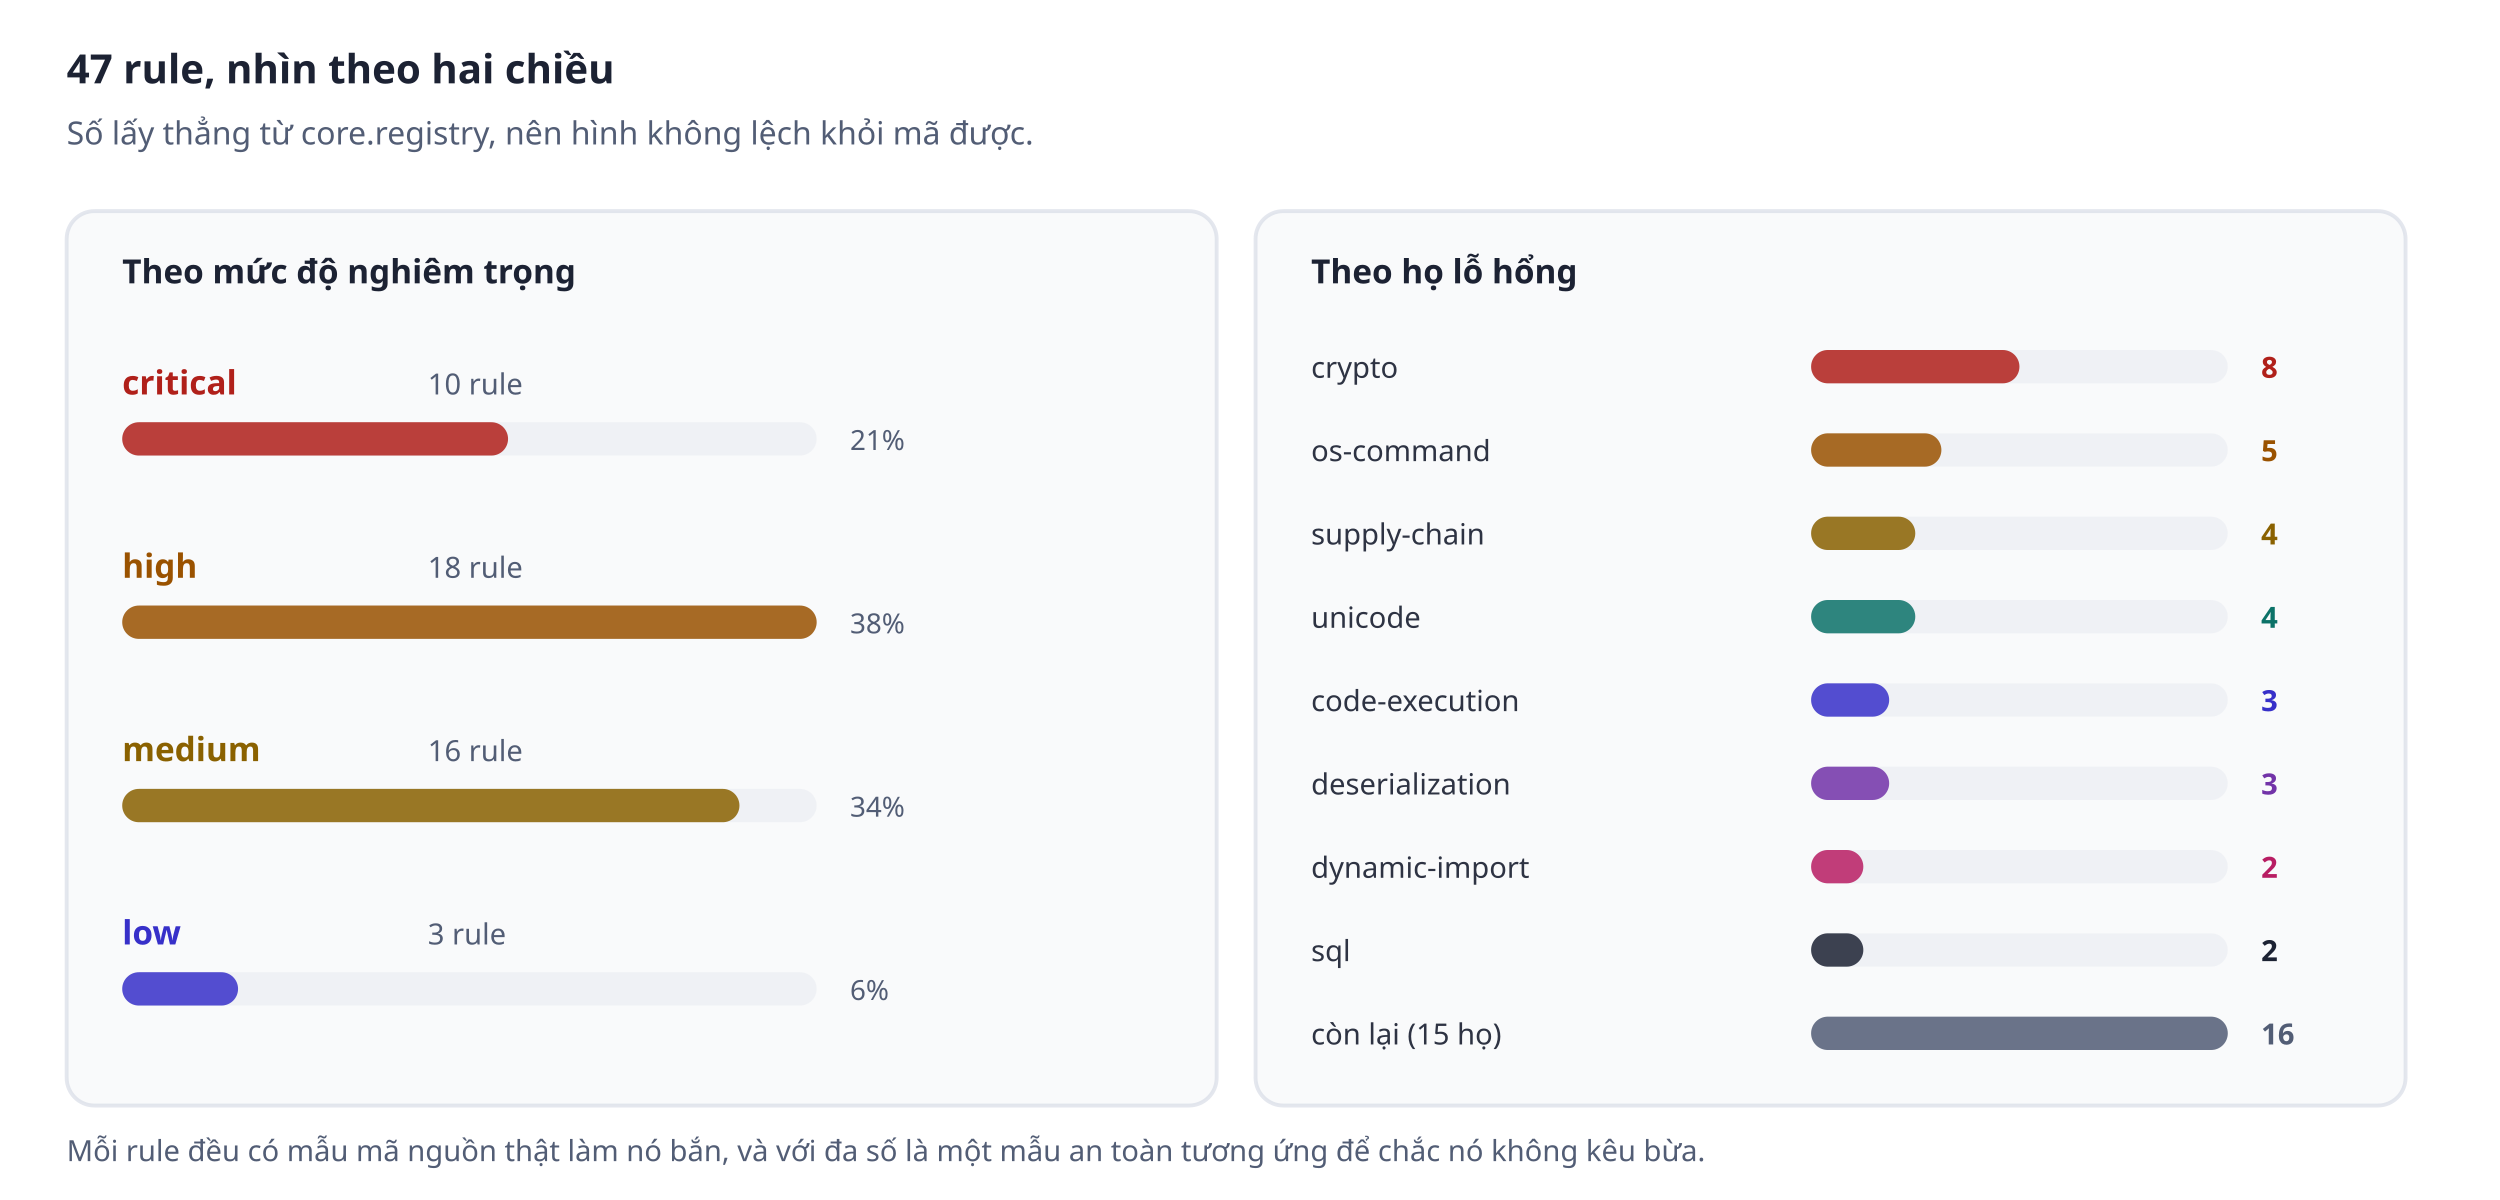
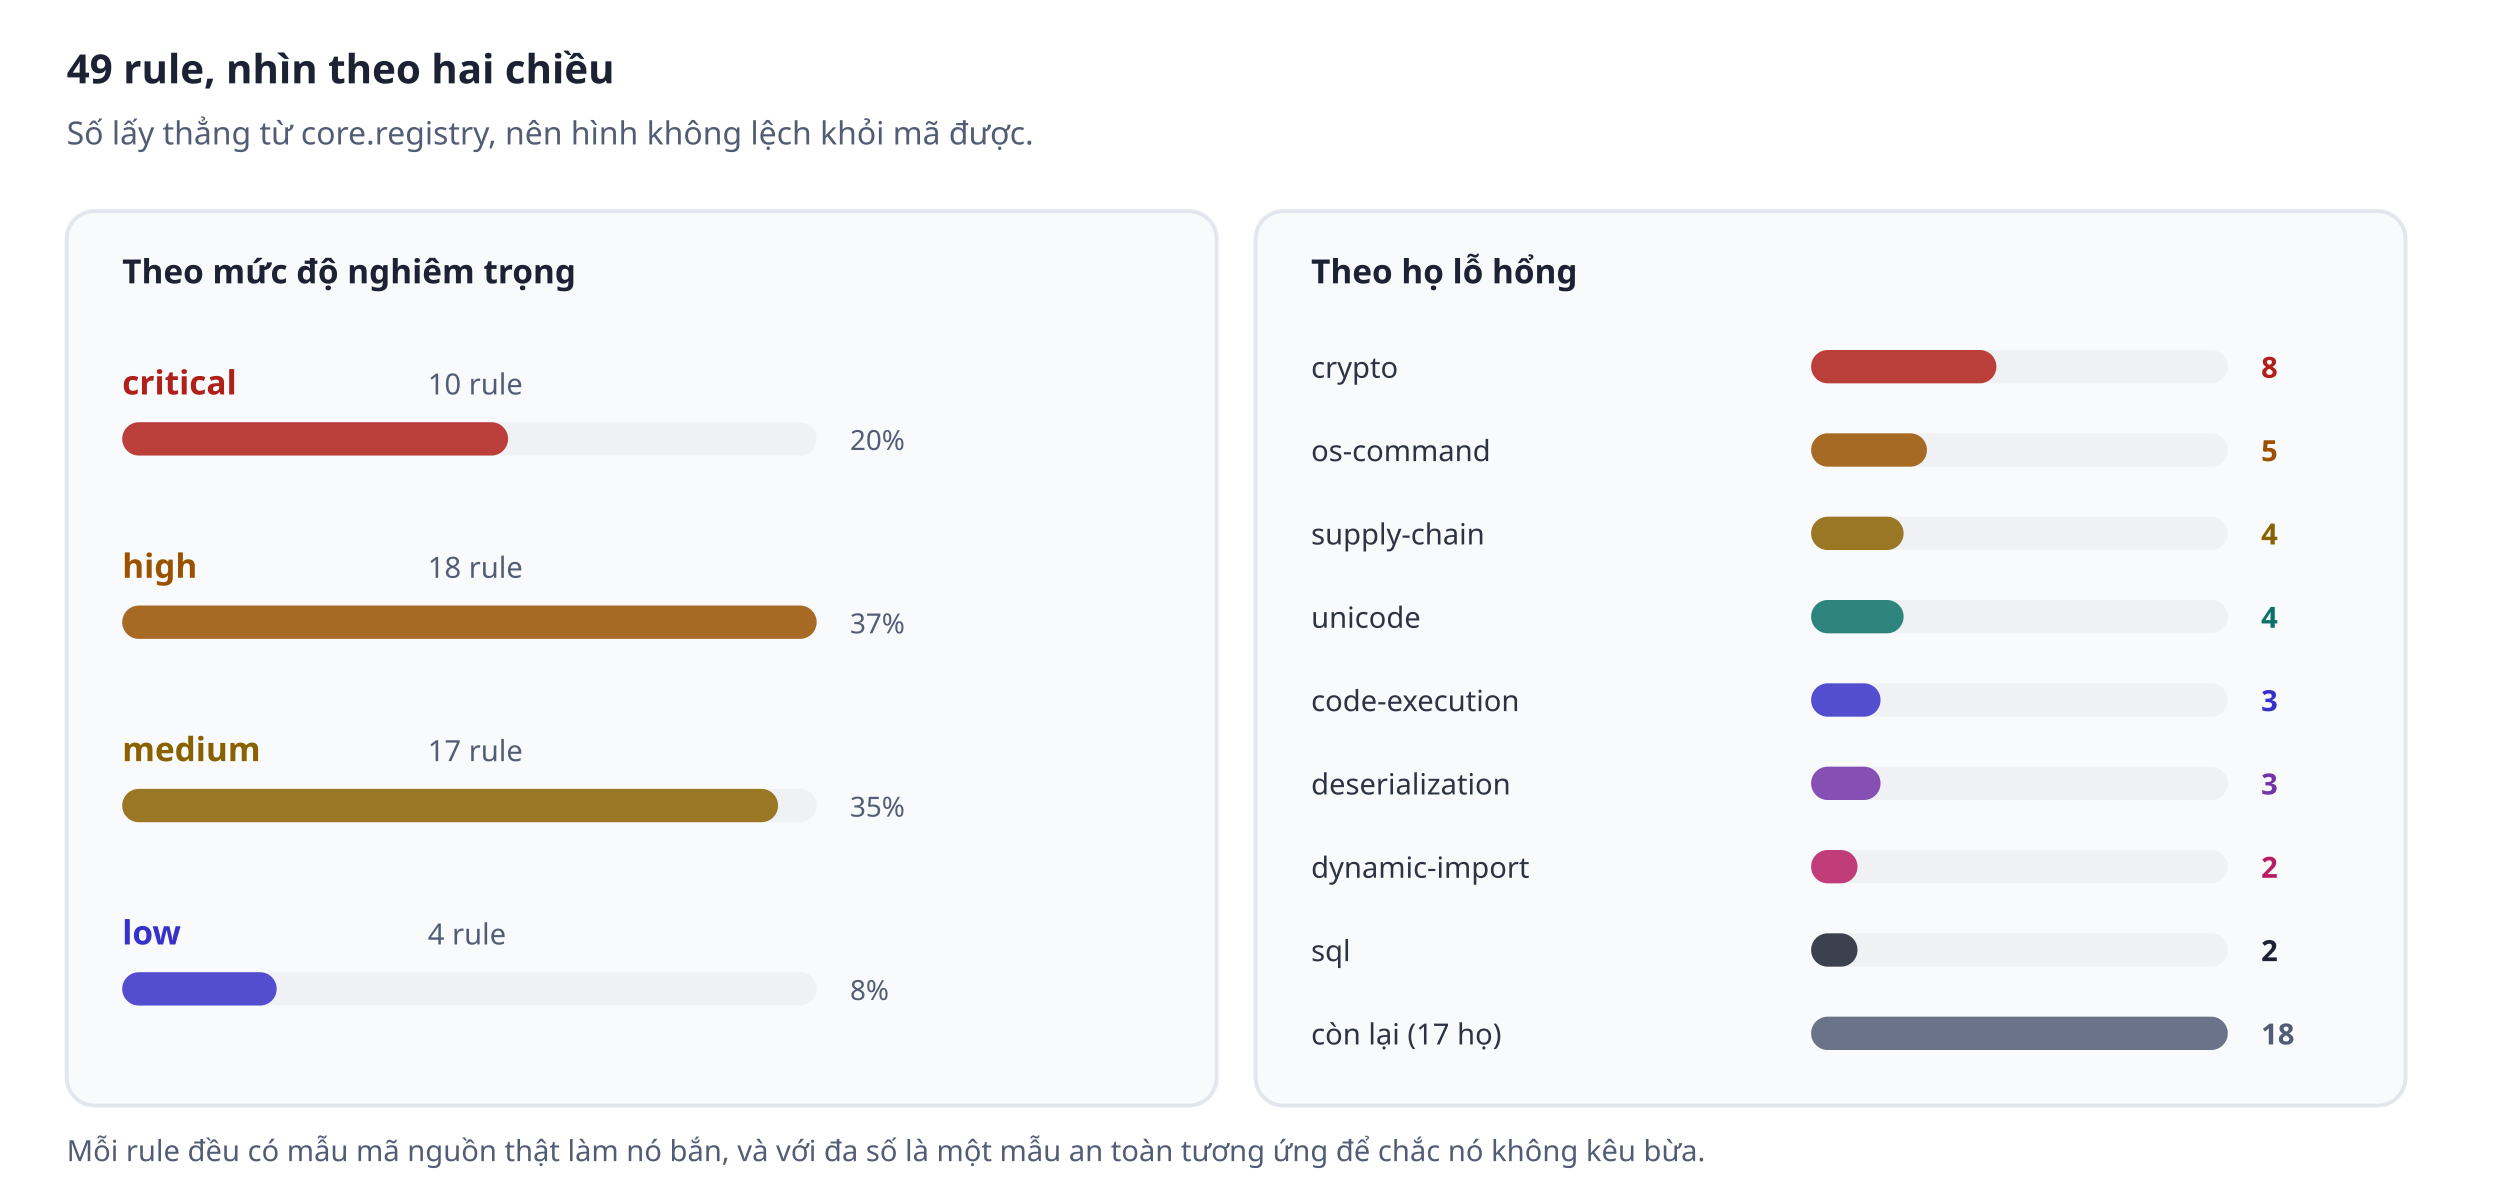
<svg xmlns="http://www.w3.org/2000/svg" viewBox="0 0 900 432" width="900" height="432" role="img">
  <defs>
    <marker id="alight" viewBox="0 0 10 10" refX="9" refY="5" markerWidth="6" markerHeight="6" orient="auto-start-reverse">
      <path d="M 0 0 L 10 5 L 0 10 z" fill="#525d75" opacity="0.75" />
    </marker>
  </defs>
-   <text x="24" y="30" font-family="Segoe UI, system-ui, -apple-system, sans-serif" font-size="14.5" fill="#1c2233" text-anchor="start" font-weight="700">47 rule, nhìn theo hai chiều</text>
+   <text x="24" y="30" font-family="Segoe UI, system-ui, -apple-system, sans-serif" font-size="14.5" fill="#1c2233" text-anchor="start" font-weight="700">49 rule, nhìn theo hai chiều</text>
  <text x="24" y="52" font-family="Segoe UI, system-ui, -apple-system, sans-serif" font-size="11.5" fill="#525d75" text-anchor="start" font-weight="400">Số lấy thẳng từ core.registry, nên hình không lệch khỏi mã được.</text>
  <rect x="24" y="76" width="414" height="322" rx="10" fill="#c9cfdd" opacity="0.11" />
  <rect x="24" y="76" width="414" height="322" rx="10" fill="none" stroke="#c9cfdd" stroke-width="1.4" opacity="0.50" />
  <text x="44" y="102" font-family="Segoe UI, system-ui, -apple-system, sans-serif" font-size="12" fill="#1c2233" text-anchor="start" font-weight="700">Theo mức độ nghiêm trọng</text>
  <text x="44" y="142" font-family="Segoe UI, system-ui, -apple-system, sans-serif" font-size="12" fill="#b0201a" text-anchor="start" font-weight="700">critical</text>
  <text x="154" y="142" font-family="Segoe UI, system-ui, -apple-system, sans-serif" font-size="10.5" fill="#525d75" text-anchor="start" font-weight="400">10 rule</text>
  <rect x="44" y="152" width="250" height="12" rx="6.0" fill="#c9cfdd" opacity="0.20" />
  <rect x="44" y="152" width="138.9" height="12" rx="6" fill="#b0201a" opacity="0.85" />
-   <text x="306" y="162" font-family="Segoe UI, system-ui, -apple-system, sans-serif" font-size="10" fill="#525d75" text-anchor="start" font-weight="400">21%</text>
+   <text x="306" y="162" font-family="Segoe UI, system-ui, -apple-system, sans-serif" font-size="10" fill="#525d75" text-anchor="start" font-weight="400">20%</text>
  <text x="44" y="208" font-family="Segoe UI, system-ui, -apple-system, sans-serif" font-size="12" fill="#9a5200" text-anchor="start" font-weight="700">high</text>
  <text x="154" y="208" font-family="Segoe UI, system-ui, -apple-system, sans-serif" font-size="10.5" fill="#525d75" text-anchor="start" font-weight="400">18 rule</text>
  <rect x="44" y="218" width="250" height="12" rx="6.0" fill="#c9cfdd" opacity="0.20" />
  <rect x="44" y="218" width="250" height="12" rx="6" fill="#9a5200" opacity="0.85" />
-   <text x="306" y="228" font-family="Segoe UI, system-ui, -apple-system, sans-serif" font-size="10" fill="#525d75" text-anchor="start" font-weight="400">38%</text>
+   <text x="306" y="228" font-family="Segoe UI, system-ui, -apple-system, sans-serif" font-size="10" fill="#525d75" text-anchor="start" font-weight="400">37%</text>
  <text x="44" y="274" font-family="Segoe UI, system-ui, -apple-system, sans-serif" font-size="12" fill="#8a6100" text-anchor="start" font-weight="700">medium</text>
-   <text x="154" y="274" font-family="Segoe UI, system-ui, -apple-system, sans-serif" font-size="10.5" fill="#525d75" text-anchor="start" font-weight="400">16 rule</text>
+   <text x="154" y="274" font-family="Segoe UI, system-ui, -apple-system, sans-serif" font-size="10.5" fill="#525d75" text-anchor="start" font-weight="400">17 rule</text>
  <rect x="44" y="284" width="250" height="12" rx="6.0" fill="#c9cfdd" opacity="0.20" />
-   <rect x="44" y="284" width="222.2" height="12" rx="6" fill="#8a6100" opacity="0.85" />
-   <text x="306" y="294" font-family="Segoe UI, system-ui, -apple-system, sans-serif" font-size="10" fill="#525d75" text-anchor="start" font-weight="400">34%</text>
+   <rect x="44" y="284" width="236.1" height="12" rx="6" fill="#8a6100" opacity="0.85" />
+   <text x="306" y="294" font-family="Segoe UI, system-ui, -apple-system, sans-serif" font-size="10" fill="#525d75" text-anchor="start" font-weight="400">35%</text>
  <text x="44" y="340" font-family="Segoe UI, system-ui, -apple-system, sans-serif" font-size="12" fill="#3730c9" text-anchor="start" font-weight="700">low</text>
-   <text x="154" y="340" font-family="Segoe UI, system-ui, -apple-system, sans-serif" font-size="10.5" fill="#525d75" text-anchor="start" font-weight="400">3 rule</text>
+   <text x="154" y="340" font-family="Segoe UI, system-ui, -apple-system, sans-serif" font-size="10.5" fill="#525d75" text-anchor="start" font-weight="400">4 rule</text>
  <rect x="44" y="350" width="250" height="12" rx="6.0" fill="#c9cfdd" opacity="0.20" />
-   <rect x="44" y="350" width="41.7" height="12" rx="6" fill="#3730c9" opacity="0.85" />
-   <text x="306" y="360" font-family="Segoe UI, system-ui, -apple-system, sans-serif" font-size="10" fill="#525d75" text-anchor="start" font-weight="400">6%</text>
+   <rect x="44" y="350" width="55.6" height="12" rx="6" fill="#3730c9" opacity="0.85" />
+   <text x="306" y="360" font-family="Segoe UI, system-ui, -apple-system, sans-serif" font-size="10" fill="#525d75" text-anchor="start" font-weight="400">8%</text>
  <rect x="452" y="76" width="414" height="322" rx="10" fill="#c9cfdd" opacity="0.11" />
  <rect x="452" y="76" width="414" height="322" rx="10" fill="none" stroke="#c9cfdd" stroke-width="1.4" opacity="0.50" />
  <text x="472" y="102" font-family="Segoe UI, system-ui, -apple-system, sans-serif" font-size="12" fill="#1c2233" text-anchor="start" font-weight="700">Theo họ lỗ hổng</text>
  <text x="472" y="136" font-family="Segoe UI, system-ui, -apple-system, sans-serif" font-size="10.5" fill="#1c2233" text-anchor="start" font-weight="400" opacity="0.92">crypto</text>
  <rect x="652" y="126" width="150" height="12" rx="6.0" fill="#c9cfdd" opacity="0.20" />
-   <rect x="652" y="126" width="75" height="12" rx="6" fill="#b0201a" opacity="0.85" />
+   <rect x="652" y="126" width="66.7" height="12" rx="6" fill="#b0201a" opacity="0.85" />
  <text x="814" y="136" font-family="Segoe UI, system-ui, -apple-system, sans-serif" font-size="10.5" fill="#b0201a" text-anchor="start" font-weight="700">8</text>
  <text x="472" y="166" font-family="Segoe UI, system-ui, -apple-system, sans-serif" font-size="10.5" fill="#1c2233" text-anchor="start" font-weight="400" opacity="0.92">os-command</text>
  <rect x="652" y="156" width="150" height="12" rx="6.0" fill="#c9cfdd" opacity="0.20" />
-   <rect x="652" y="156" width="46.9" height="12" rx="6" fill="#9a5200" opacity="0.85" />
+   <rect x="652" y="156" width="41.7" height="12" rx="6" fill="#9a5200" opacity="0.85" />
  <text x="814" y="166" font-family="Segoe UI, system-ui, -apple-system, sans-serif" font-size="10.5" fill="#9a5200" text-anchor="start" font-weight="700">5</text>
  <text x="472" y="196" font-family="Segoe UI, system-ui, -apple-system, sans-serif" font-size="10.5" fill="#1c2233" text-anchor="start" font-weight="400" opacity="0.92">supply-chain</text>
  <rect x="652" y="186" width="150" height="12" rx="6.0" fill="#c9cfdd" opacity="0.20" />
-   <rect x="652" y="186" width="37.5" height="12" rx="6" fill="#8a6100" opacity="0.85" />
+   <rect x="652" y="186" width="33.3" height="12" rx="6" fill="#8a6100" opacity="0.85" />
  <text x="814" y="196" font-family="Segoe UI, system-ui, -apple-system, sans-serif" font-size="10.5" fill="#8a6100" text-anchor="start" font-weight="700">4</text>
  <text x="472" y="226" font-family="Segoe UI, system-ui, -apple-system, sans-serif" font-size="10.5" fill="#1c2233" text-anchor="start" font-weight="400" opacity="0.92">unicode</text>
  <rect x="652" y="216" width="150" height="12" rx="6.0" fill="#c9cfdd" opacity="0.20" />
-   <rect x="652" y="216" width="37.5" height="12" rx="6" fill="#0c7268" opacity="0.85" />
+   <rect x="652" y="216" width="33.3" height="12" rx="6" fill="#0c7268" opacity="0.85" />
  <text x="814" y="226" font-family="Segoe UI, system-ui, -apple-system, sans-serif" font-size="10.5" fill="#0c7268" text-anchor="start" font-weight="700">4</text>
  <text x="472" y="256" font-family="Segoe UI, system-ui, -apple-system, sans-serif" font-size="10.5" fill="#1c2233" text-anchor="start" font-weight="400" opacity="0.92">code-execution</text>
  <rect x="652" y="246" width="150" height="12" rx="6.0" fill="#c9cfdd" opacity="0.20" />
-   <rect x="652" y="246" width="28.1" height="12" rx="6" fill="#3730c9" opacity="0.85" />
+   <rect x="652" y="246" width="25" height="12" rx="6" fill="#3730c9" opacity="0.85" />
  <text x="814" y="256" font-family="Segoe UI, system-ui, -apple-system, sans-serif" font-size="10.5" fill="#3730c9" text-anchor="start" font-weight="700">3</text>
  <text x="472" y="286" font-family="Segoe UI, system-ui, -apple-system, sans-serif" font-size="10.5" fill="#1c2233" text-anchor="start" font-weight="400" opacity="0.92">deserialization</text>
  <rect x="652" y="276" width="150" height="12" rx="6.0" fill="#c9cfdd" opacity="0.20" />
-   <rect x="652" y="276" width="28.1" height="12" rx="6" fill="#7233a8" opacity="0.85" />
+   <rect x="652" y="276" width="25" height="12" rx="6" fill="#7233a8" opacity="0.85" />
  <text x="814" y="286" font-family="Segoe UI, system-ui, -apple-system, sans-serif" font-size="10.5" fill="#7233a8" text-anchor="start" font-weight="700">3</text>
  <text x="472" y="316" font-family="Segoe UI, system-ui, -apple-system, sans-serif" font-size="10.5" fill="#1c2233" text-anchor="start" font-weight="400" opacity="0.92">dynamic-import</text>
  <rect x="652" y="306" width="150" height="12" rx="6.0" fill="#c9cfdd" opacity="0.20" />
-   <rect x="652" y="306" width="18.8" height="12" rx="6" fill="#b81d63" opacity="0.85" />
+   <rect x="652" y="306" width="16.7" height="12" rx="6" fill="#b81d63" opacity="0.85" />
  <text x="814" y="316" font-family="Segoe UI, system-ui, -apple-system, sans-serif" font-size="10.5" fill="#b81d63" text-anchor="start" font-weight="700">2</text>
  <text x="472" y="346" font-family="Segoe UI, system-ui, -apple-system, sans-serif" font-size="10.5" fill="#1c2233" text-anchor="start" font-weight="400" opacity="0.92">sql</text>
  <rect x="652" y="336" width="150" height="12" rx="6.0" fill="#c9cfdd" opacity="0.20" />
-   <rect x="652" y="336" width="18.8" height="12" rx="6" fill="#1c2233" opacity="0.85" />
+   <rect x="652" y="336" width="16.7" height="12" rx="6" fill="#1c2233" opacity="0.85" />
  <text x="814" y="346" font-family="Segoe UI, system-ui, -apple-system, sans-serif" font-size="10.5" fill="#1c2233" text-anchor="start" font-weight="700">2</text>
-   <text x="472" y="376" font-family="Segoe UI, system-ui, -apple-system, sans-serif" font-size="10.5" fill="#1c2233" text-anchor="start" font-weight="400" opacity="0.92">còn lại (15 họ)</text>
+   <text x="472" y="376" font-family="Segoe UI, system-ui, -apple-system, sans-serif" font-size="10.5" fill="#1c2233" text-anchor="start" font-weight="400" opacity="0.92">còn lại (17 họ)</text>
  <rect x="652" y="366" width="150" height="12" rx="6.0" fill="#c9cfdd" opacity="0.20" />
  <rect x="652" y="366" width="150" height="12" rx="6" fill="#525d75" opacity="0.85" />
-   <text x="814" y="376" font-family="Segoe UI, system-ui, -apple-system, sans-serif" font-size="10.5" fill="#525d75" text-anchor="start" font-weight="700">16</text>
+   <text x="814" y="376" font-family="Segoe UI, system-ui, -apple-system, sans-serif" font-size="10.5" fill="#525d75" text-anchor="start" font-weight="700">18</text>
  <text x="24" y="418" font-family="Segoe UI, system-ui, -apple-system, sans-serif" font-size="10.5" fill="#525d75" text-anchor="start" font-weight="400">Mỗi rule đều có mẫu mã nguồn thật làm nó bắn, và với đa số là một mẫu an toàn tương ứng để chắc nó không kêu bừa.</text>
</svg>
